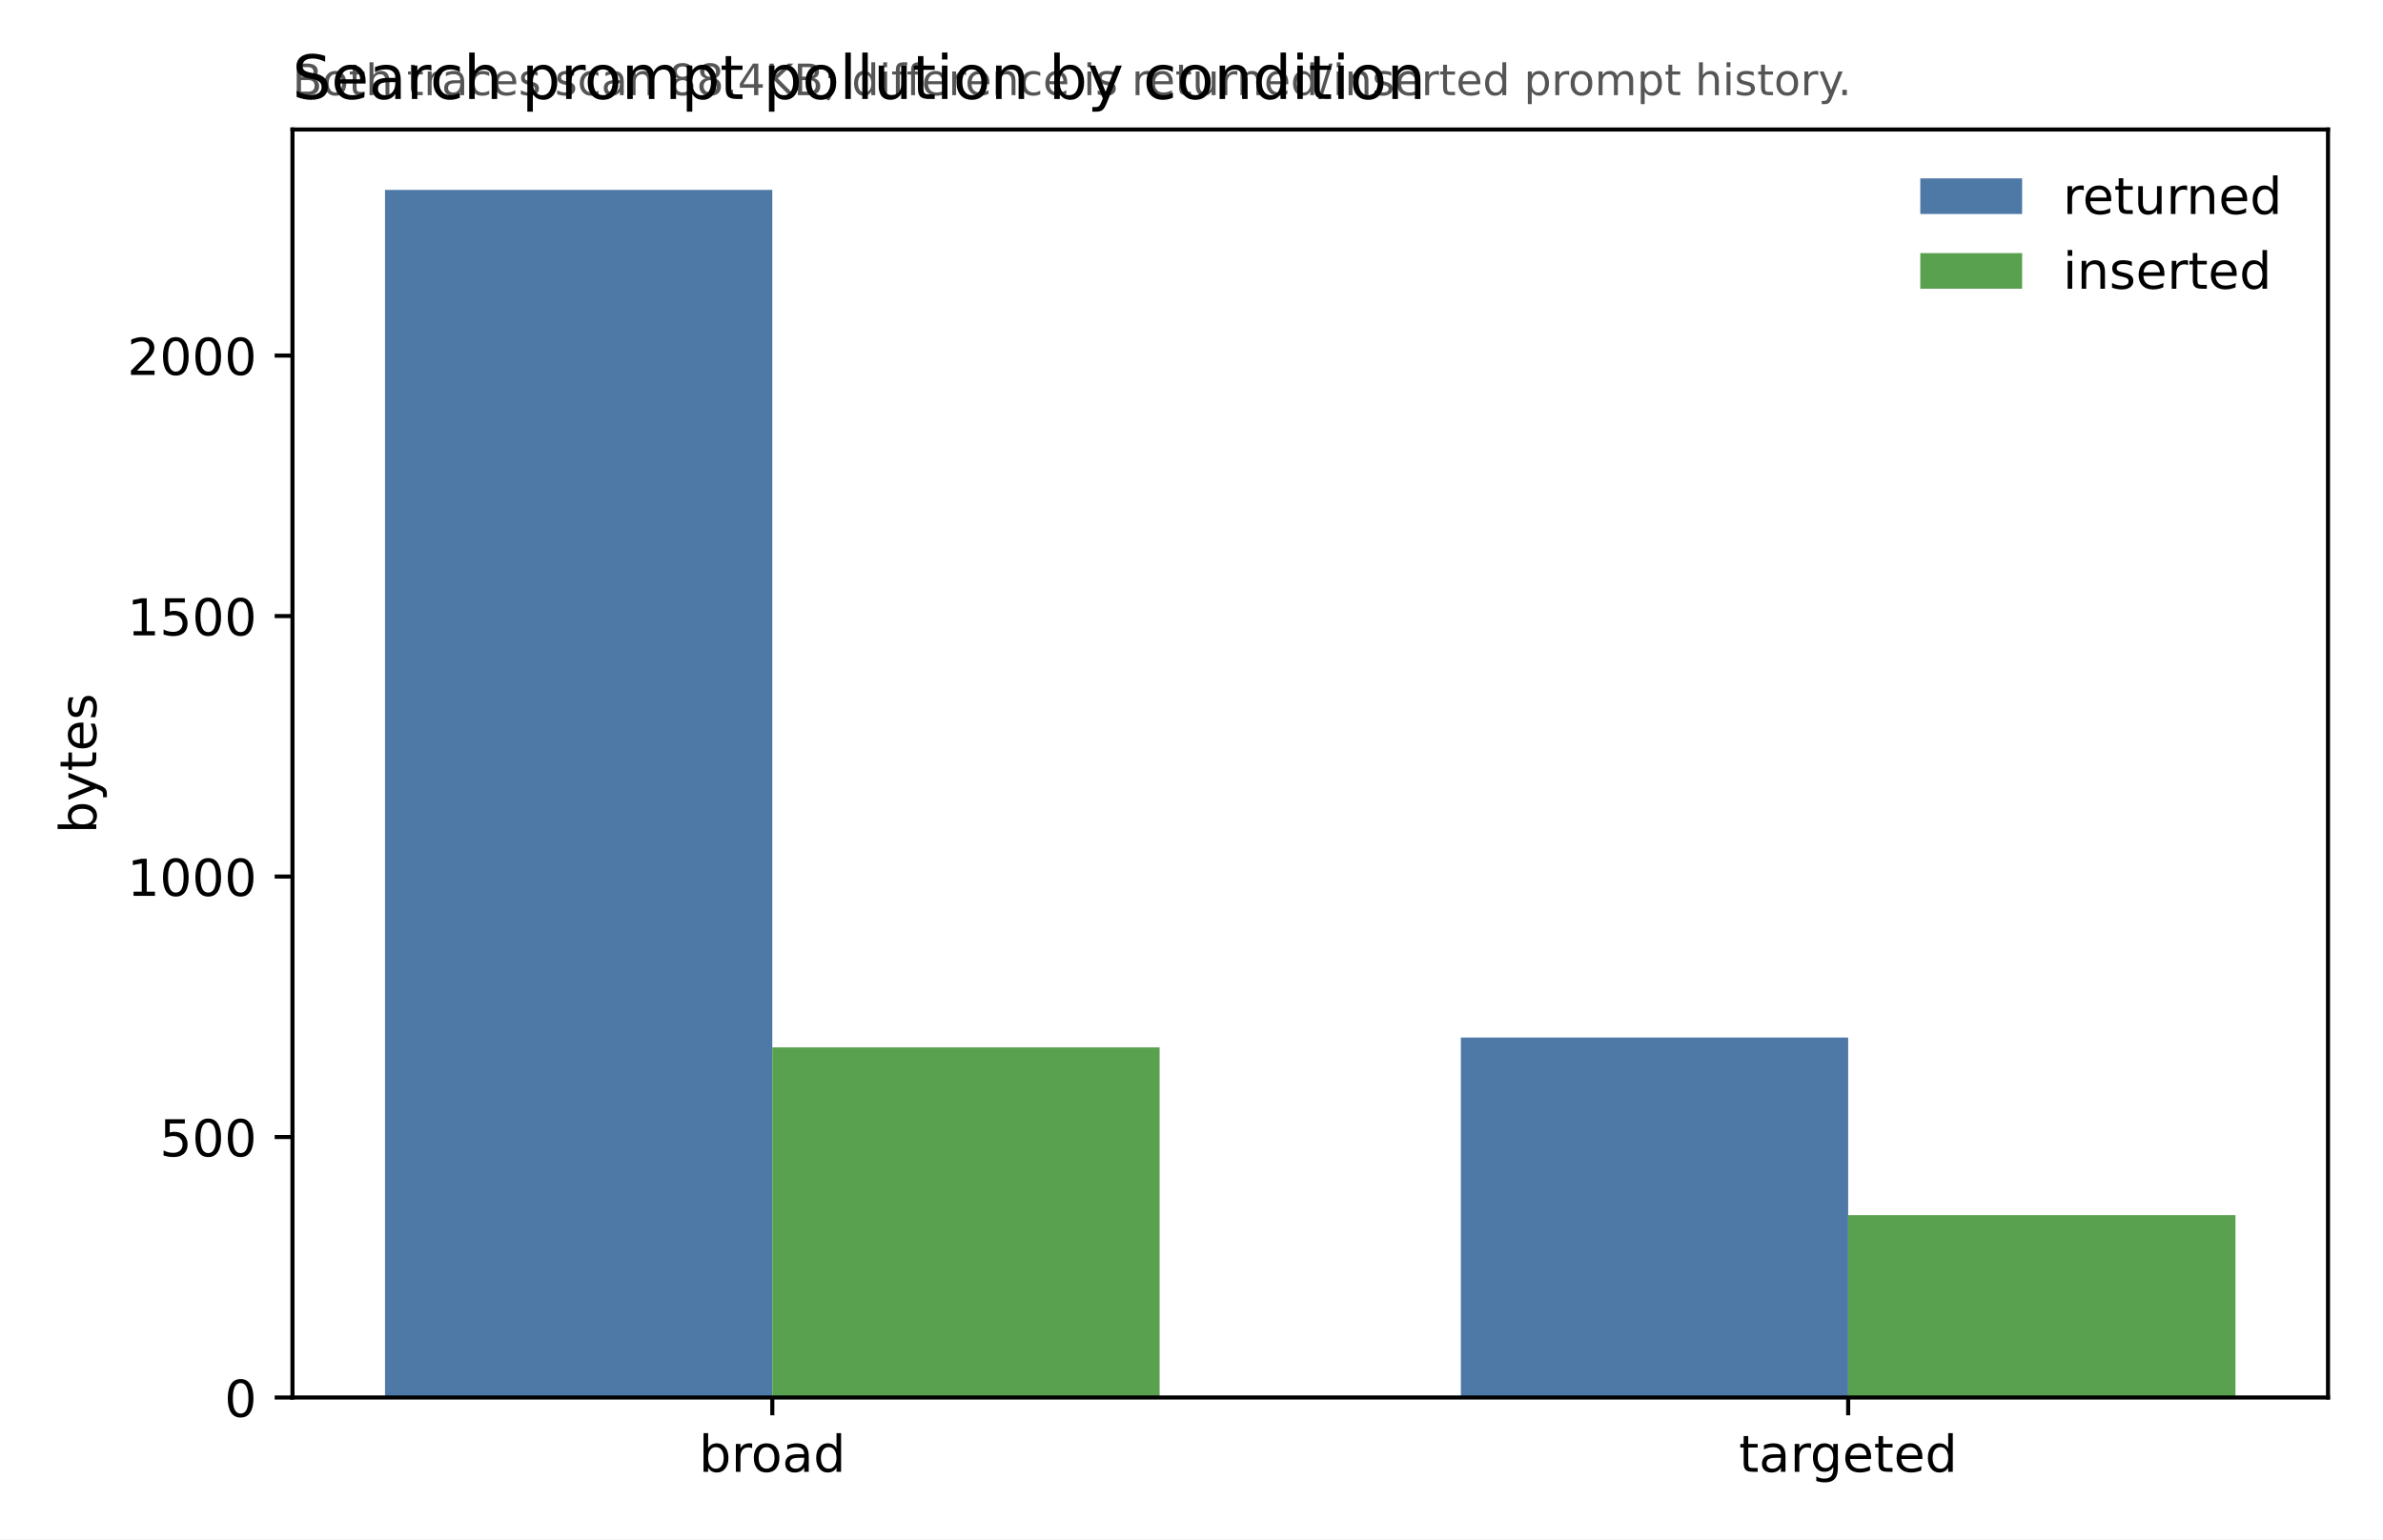
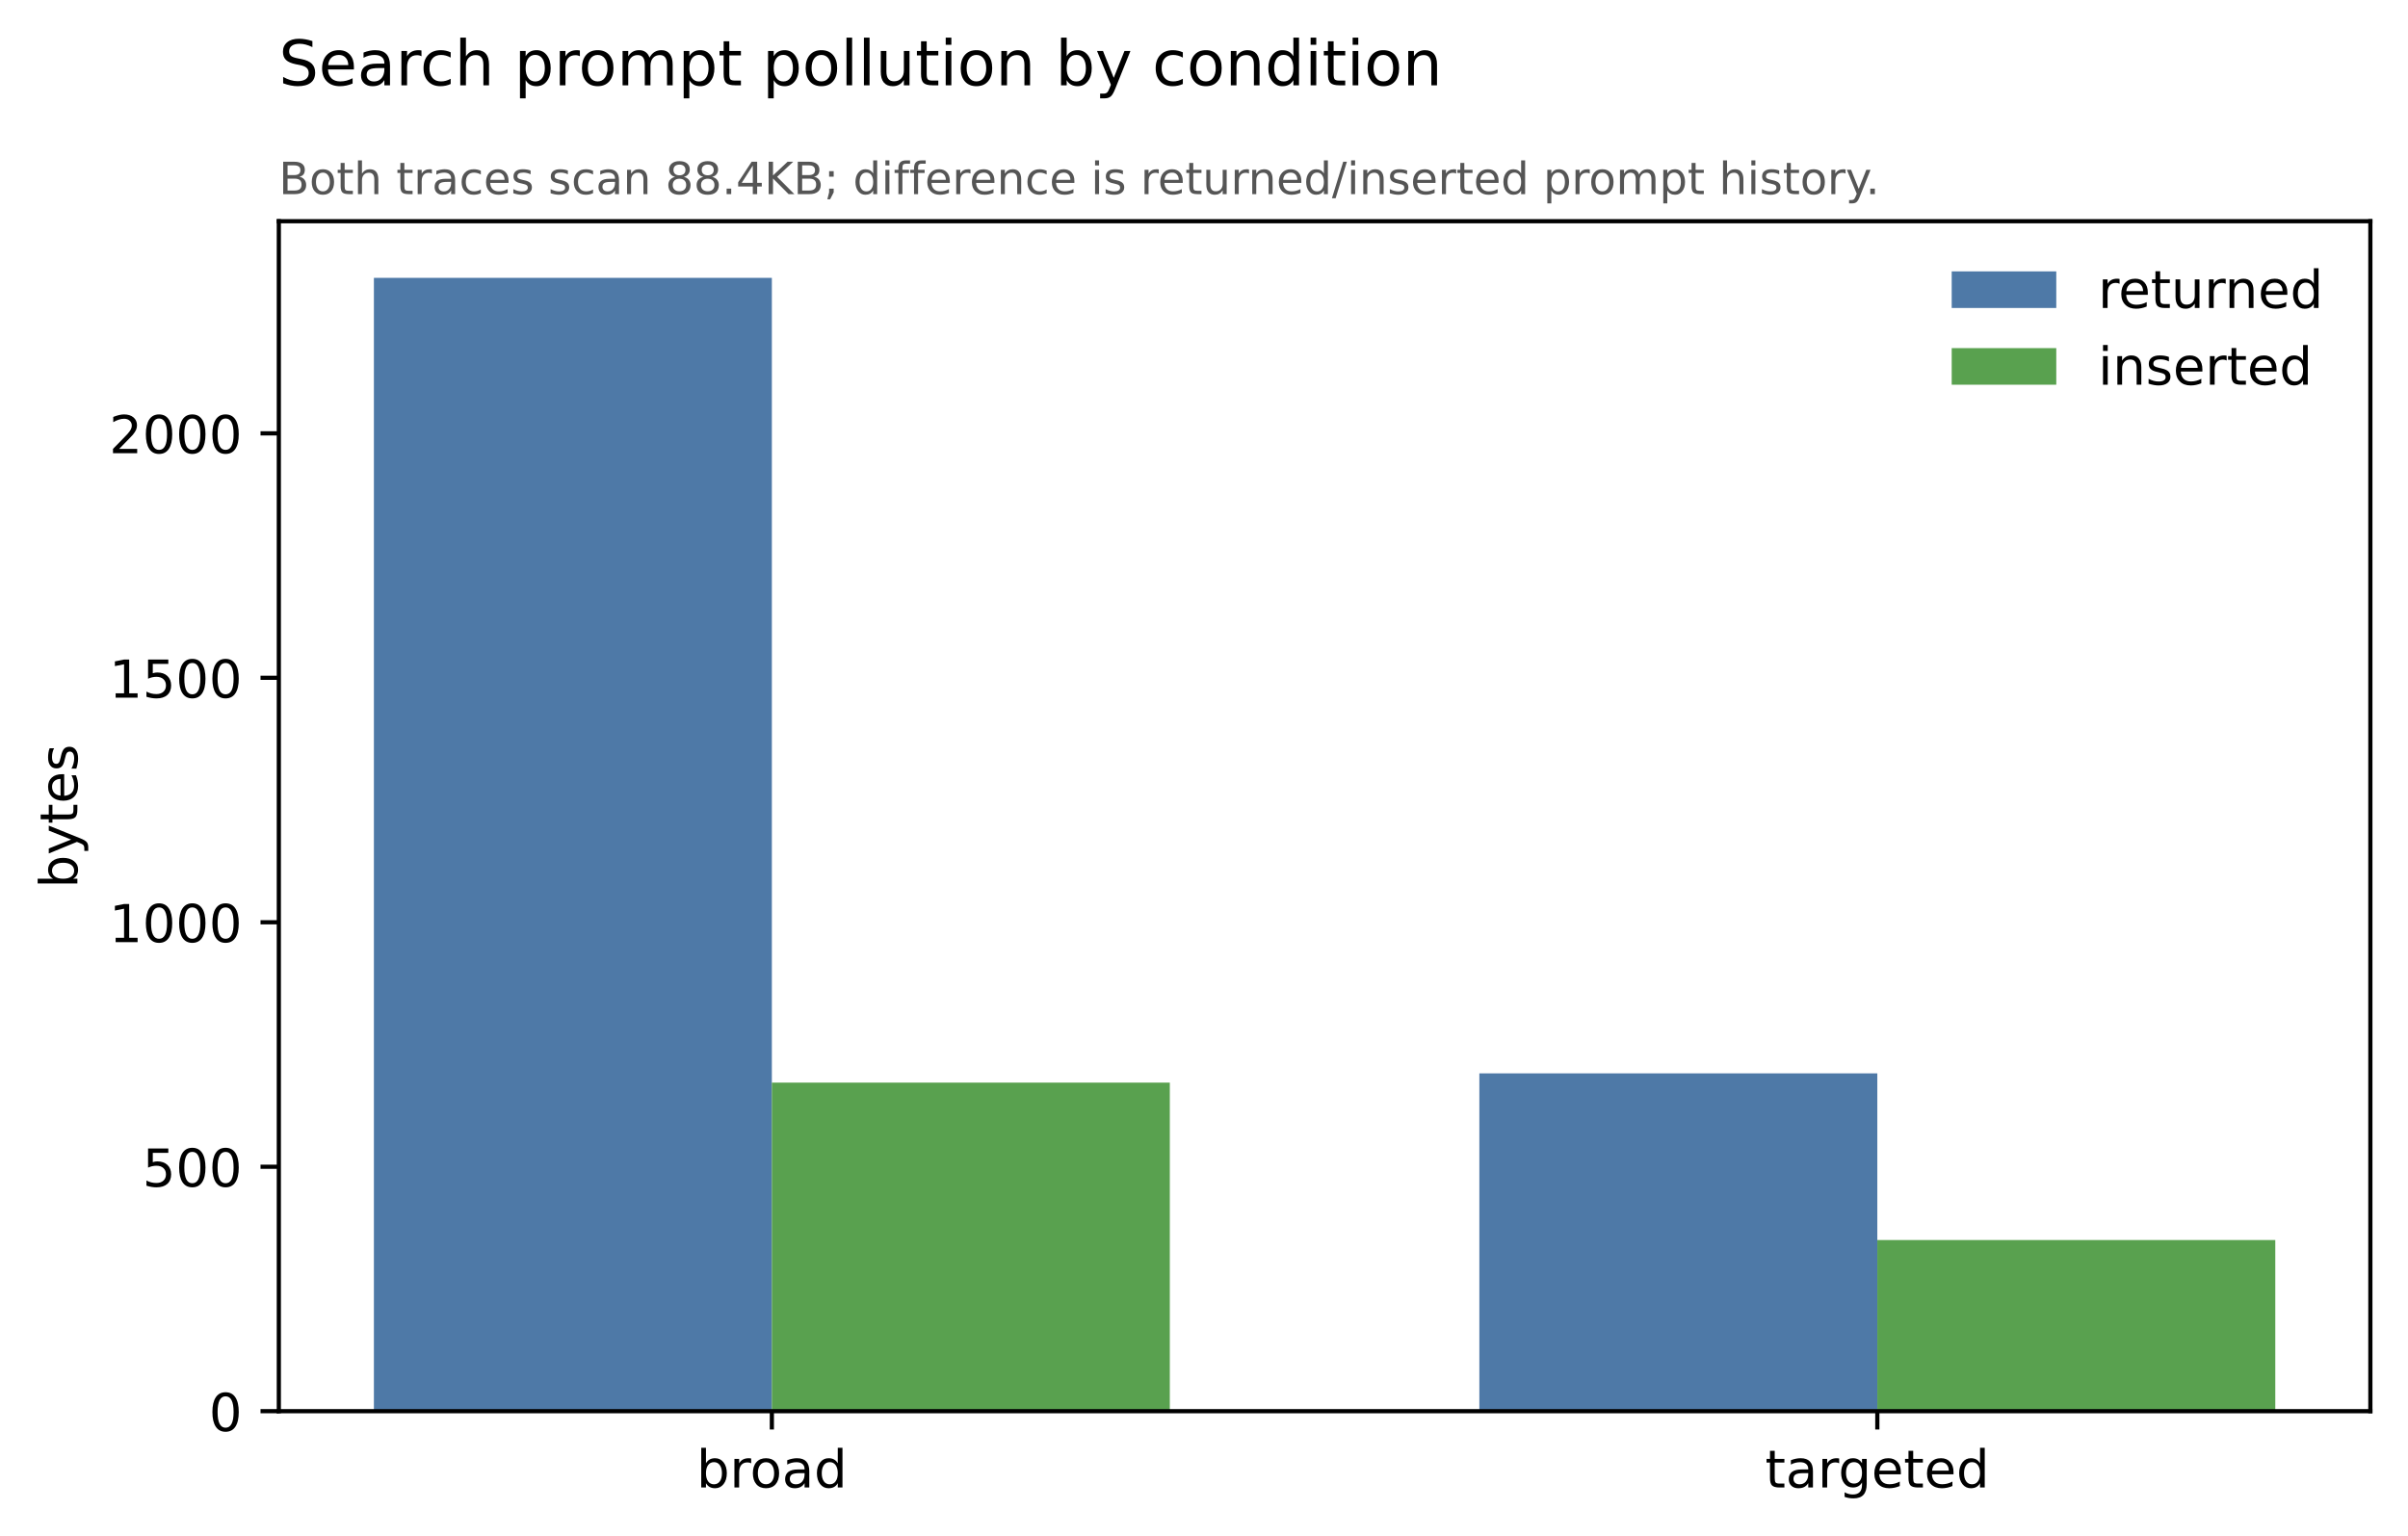
- <svg xmlns="http://www.w3.org/2000/svg" xmlns:xlink="http://www.w3.org/1999/xlink" width="468pt" height="302.4pt" viewBox="0 0 468 302.4" version="1.1">
+ <svg xmlns="http://www.w3.org/2000/svg" xmlns:xlink="http://www.w3.org/1999/xlink" width="460.558pt" height="293.836pt" viewBox="0 0 460.558 293.836" version="1.1">
  <defs>
    <style type="text/css">*{stroke-linejoin: round; stroke-linecap: butt}</style>
  </defs>
  <g id="figure_1">
    <g id="patch_1">
-       <path d="M 0 302.4  L 468 302.4  L 468 0  L 0 0  z " style="fill: #ffffff" />
+       <path d="M 0 293.836  L 460.558 293.836  L 460.558 0  L 0 0  z " style="fill: #ffffff" />
    </g>
    <g id="axes_1">
      <g id="patch_2">
-         <path d="M 57.44 274.52  L 457.2 274.52  L 457.2 25.44  L 57.44 25.44  z " style="fill: #ffffff" />
+         <path d="M 53.328 269.958  L 453.358 269.958  L 453.358 42.318  L 53.328 42.318  z " style="fill: #ffffff" />
      </g>
      <g id="patch_3">
-         <path d="M 75.611 274.52  L 151.675 274.52  L 151.675 37.301  L 75.611 37.301  z " clip-path="url(#p8800491fec)" style="fill: #4e79a7" />
+         <path d="M 71.511 269.958  L 147.627 269.958  L 147.627 53.158  L 71.511 53.158  z " clip-path="url(#p0333b2469b)" style="fill: #4e79a7" />
      </g>
      <g id="patch_4">
-         <path d="M 286.901 274.52  L 362.965 274.52  L 362.965 203.805  L 286.901 203.805  z " clip-path="url(#p8800491fec)" style="fill: #4e79a7" />
+         <path d="M 282.944 269.958  L 359.059 269.958  L 359.059 205.33  L 282.944 205.33  z " clip-path="url(#p0333b2469b)" style="fill: #4e79a7" />
      </g>
      <g id="patch_5">
-         <path d="M 151.675 274.52  L 227.739 274.52  L 227.739 205.749  L 151.675 205.749  z " clip-path="url(#p8800491fec)" style="fill: #59a14f" />
+         <path d="M 147.627 269.958  L 223.743 269.958  L 223.743 207.107  L 147.627 207.107  z " clip-path="url(#p0333b2469b)" style="fill: #59a14f" />
      </g>
      <g id="patch_6">
-         <path d="M 362.965 274.52  L 439.029 274.52  L 439.029 238.702  L 362.965 238.702  z " clip-path="url(#p8800491fec)" style="fill: #59a14f" />
+         <path d="M 359.059 269.958  L 435.175 269.958  L 435.175 237.223  L 359.059 237.223  z " clip-path="url(#p0333b2469b)" style="fill: #59a14f" />
      </g>
      <g id="matplotlib.axis_1">
        <g id="xtick_1">
          <g id="line2d_1">
            <defs>
-               <path id="m6c2db3cf33" d="M 0 0  L 0 3.5  " style="stroke: #000000; stroke-width: 0.8" />
+               <path id="me4a559698a" d="M 0 0  L 0 3.5  " style="stroke: #000000; stroke-width: 0.8" />
            </defs>
            <g>
-               <use xlink:href="#m6c2db3cf33" x="151.675" y="274.52" style="stroke: #000000; stroke-width: 0.8" />
+               <use xlink:href="#me4a559698a" x="147.627" y="269.958" style="stroke: #000000; stroke-width: 0.8" />
            </g>
          </g>
          <g id="text_1">
-             <g transform="translate(137.2603 289.1184) scale(0.1 -0.1)">
+             <g transform="translate(133.2121 284.5566) scale(0.1 -0.1)">
              <defs>
                <path id="DejaVuSans-62" d="M 3116 1747  Q 3116 2381 2855 2742  Q 2594 3103 2138 3103  Q 1681 3103 1420 2742  Q 1159 2381 1159 1747  Q 1159 1113 1420 752  Q 1681 391 2138 391  Q 2594 391 2855 752  Q 3116 1113 3116 1747  z M 1159 2969  Q 1341 3281 1617 3432  Q 1894 3584 2278 3584  Q 2916 3584 3314 3078  Q 3713 2572 3713 1747  Q 3713 922 3314 415  Q 2916 -91 2278 -91  Q 1894 -91 1617 61  Q 1341 213 1159 525  L 1159 0  L 581 0  L 581 4863  L 1159 4863  L 1159 2969  z " transform="scale(0.015625)" />
                <path id="DejaVuSans-72" d="M 2631 2963  Q 2534 3019 2420 3045  Q 2306 3072 2169 3072  Q 1681 3072 1420 2755  Q 1159 2438 1159 1844  L 1159 0  L 581 0  L 581 3500  L 1159 3500  L 1159 2956  Q 1341 3275 1631 3429  Q 1922 3584 2338 3584  Q 2397 3584 2469 3576  Q 2541 3569 2628 3553  L 2631 2963  z " transform="scale(0.015625)" />
                <path id="DejaVuSans-6f" d="M 1959 3097  Q 1497 3097 1228 2736  Q 959 2375 959 1747  Q 959 1119 1226 758  Q 1494 397 1959 397  Q 2419 397 2687 759  Q 2956 1122 2956 1747  Q 2956 2369 2687 2733  Q 2419 3097 1959 3097  z M 1959 3584  Q 2709 3584 3137 3096  Q 3566 2609 3566 1747  Q 3566 888 3137 398  Q 2709 -91 1959 -91  Q 1206 -91 779 398  Q 353 888 353 1747  Q 353 2609 779 3096  Q 1206 3584 1959 3584  z " transform="scale(0.015625)" />
                <path id="DejaVuSans-61" d="M 2194 1759  Q 1497 1759 1228 1600  Q 959 1441 959 1056  Q 959 750 1161 570  Q 1363 391 1709 391  Q 2188 391 2477 730  Q 2766 1069 2766 1631  L 2766 1759  L 2194 1759  z M 3341 1997  L 3341 0  L 2766 0  L 2766 531  Q 2569 213 2275 61  Q 1981 -91 1556 -91  Q 1019 -91 701 211  Q 384 513 384 1019  Q 384 1609 779 1909  Q 1175 2209 1959 2209  L 2766 2209  L 2766 2266  Q 2766 2663 2505 2880  Q 2244 3097 1772 3097  Q 1472 3097 1187 3025  Q 903 2953 641 2809  L 641 3341  Q 956 3463 1253 3523  Q 1550 3584 1831 3584  Q 2591 3584 2966 3190  Q 3341 2797 3341 1997  z " transform="scale(0.015625)" />
                <path id="DejaVuSans-64" d="M 2906 2969  L 2906 4863  L 3481 4863  L 3481 0  L 2906 0  L 2906 525  Q 2725 213 2448 61  Q 2172 -91 1784 -91  Q 1150 -91 751 415  Q 353 922 353 1747  Q 353 2572 751 3078  Q 1150 3584 1784 3584  Q 2172 3584 2448 3432  Q 2725 3281 2906 2969  z M 947 1747  Q 947 1113 1208 752  Q 1469 391 1925 391  Q 2381 391 2643 752  Q 2906 1113 2906 1747  Q 2906 2381 2643 2742  Q 2381 3103 1925 3103  Q 1469 3103 1208 2742  Q 947 2381 947 1747  z " transform="scale(0.015625)" />
              </defs>
              <use xlink:href="#DejaVuSans-62" />
-               <use xlink:href="#DejaVuSans-72" transform="translate(63.47656 0)" />
-               <use xlink:href="#DejaVuSans-6f" transform="translate(102.3398 0)" />
-               <use xlink:href="#DejaVuSans-61" transform="translate(163.5215 0)" />
-               <use xlink:href="#DejaVuSans-64" transform="translate(224.8008 0)" />
+               <use xlink:href="#DejaVuSans-72" x="63.477" />
+               <use xlink:href="#DejaVuSans-6f" x="102.34" />
+               <use xlink:href="#DejaVuSans-61" x="163.521" />
+               <use xlink:href="#DejaVuSans-64" x="224.801" />
            </g>
          </g>
        </g>
        <g id="xtick_2">
          <g id="line2d_2">
            <g>
-               <use xlink:href="#m6c2db3cf33" x="362.965" y="274.52" style="stroke: #000000; stroke-width: 0.8" />
+               <use xlink:href="#me4a559698a" x="359.059" y="269.958" style="stroke: #000000; stroke-width: 0.8" />
            </g>
          </g>
          <g id="text_2">
-             <g transform="translate(341.5109 289.1184) scale(0.1 -0.1)">
+             <g transform="translate(337.6054 284.5566) scale(0.1 -0.1)">
              <defs>
                <path id="DejaVuSans-74" d="M 1172 4494  L 1172 3500  L 2356 3500  L 2356 3053  L 1172 3053  L 1172 1153  Q 1172 725 1289 603  Q 1406 481 1766 481  L 2356 481  L 2356 0  L 1766 0  Q 1100 0 847 248  Q 594 497 594 1153  L 594 3053  L 172 3053  L 172 3500  L 594 3500  L 594 4494  L 1172 4494  z " transform="scale(0.015625)" />
                <path id="DejaVuSans-67" d="M 2906 1791  Q 2906 2416 2648 2759  Q 2391 3103 1925 3103  Q 1463 3103 1205 2759  Q 947 2416 947 1791  Q 947 1169 1205 825  Q 1463 481 1925 481  Q 2391 481 2648 825  Q 2906 1169 2906 1791  z M 3481 434  Q 3481 -459 3084 -895  Q 2688 -1331 1869 -1331  Q 1566 -1331 1297 -1286  Q 1028 -1241 775 -1147  L 775 -588  Q 1028 -725 1275 -790  Q 1522 -856 1778 -856  Q 2344 -856 2625 -561  Q 2906 -266 2906 331  L 2906 616  Q 2728 306 2450 153  Q 2172 0 1784 0  Q 1141 0 747 490  Q 353 981 353 1791  Q 353 2603 747 3093  Q 1141 3584 1784 3584  Q 2172 3584 2450 3431  Q 2728 3278 2906 2969  L 2906 3500  L 3481 3500  L 3481 434  z " transform="scale(0.015625)" />
                <path id="DejaVuSans-65" d="M 3597 1894  L 3597 1613  L 953 1613  Q 991 1019 1311 708  Q 1631 397 2203 397  Q 2534 397 2845 478  Q 3156 559 3463 722  L 3463 178  Q 3153 47 2828 -22  Q 2503 -91 2169 -91  Q 1331 -91 842 396  Q 353 884 353 1716  Q 353 2575 817 3079  Q 1281 3584 2069 3584  Q 2775 3584 3186 3129  Q 3597 2675 3597 1894  z M 3022 2063  Q 3016 2534 2758 2815  Q 2500 3097 2075 3097  Q 1594 3097 1305 2825  Q 1016 2553 972 2059  L 3022 2063  z " transform="scale(0.015625)" />
              </defs>
              <use xlink:href="#DejaVuSans-74" />
-               <use xlink:href="#DejaVuSans-61" transform="translate(39.20898 0)" />
-               <use xlink:href="#DejaVuSans-72" transform="translate(100.4883 0)" />
-               <use xlink:href="#DejaVuSans-67" transform="translate(139.8516 0)" />
-               <use xlink:href="#DejaVuSans-65" transform="translate(203.3281 0)" />
-               <use xlink:href="#DejaVuSans-74" transform="translate(264.8516 0)" />
-               <use xlink:href="#DejaVuSans-65" transform="translate(304.0605 0)" />
-               <use xlink:href="#DejaVuSans-64" transform="translate(365.584 0)" />
+               <use xlink:href="#DejaVuSans-61" x="39.209" />
+               <use xlink:href="#DejaVuSans-72" x="100.488" />
+               <use xlink:href="#DejaVuSans-67" x="139.852" />
+               <use xlink:href="#DejaVuSans-65" x="203.328" />
+               <use xlink:href="#DejaVuSans-74" x="264.852" />
+               <use xlink:href="#DejaVuSans-65" x="304.061" />
+               <use xlink:href="#DejaVuSans-64" x="365.584" />
            </g>
          </g>
        </g>
      </g>
      <g id="matplotlib.axis_2">
        <g id="ytick_1">
          <g id="line2d_3">
            <defs>
-               <path id="m2e00ee3b1a" d="M 0 0  L -3.5 0  " style="stroke: #000000; stroke-width: 0.8" />
+               <path id="m55445308a5" d="M 0 0  L -3.5 0  " style="stroke: #000000; stroke-width: 0.8" />
            </defs>
            <g>
-               <use xlink:href="#m2e00ee3b1a" x="57.44" y="274.52" style="stroke: #000000; stroke-width: 0.8" />
+               <use xlink:href="#m55445308a5" x="53.328" y="269.958" style="stroke: #000000; stroke-width: 0.8" />
            </g>
          </g>
          <g id="text_3">
-             <g transform="translate(44.0775 278.3192) scale(0.1 -0.1)">
+             <g transform="translate(39.96563 273.7573) scale(0.1 -0.1)">
              <defs>
                <path id="DejaVuSans-30" d="M 2034 4250  Q 1547 4250 1301 3770  Q 1056 3291 1056 2328  Q 1056 1369 1301 889  Q 1547 409 2034 409  Q 2525 409 2770 889  Q 3016 1369 3016 2328  Q 3016 3291 2770 3770  Q 2525 4250 2034 4250  z M 2034 4750  Q 2819 4750 3233 4129  Q 3647 3509 3647 2328  Q 3647 1150 3233 529  Q 2819 -91 2034 -91  Q 1250 -91 836 529  Q 422 1150 422 2328  Q 422 3509 836 4129  Q 1250 4750 2034 4750  z " transform="scale(0.015625)" />
              </defs>
              <use xlink:href="#DejaVuSans-30" />
            </g>
          </g>
        </g>
        <g id="ytick_2">
          <g id="line2d_4">
            <g>
-               <use xlink:href="#m2e00ee3b1a" x="57.44" y="223.351" style="stroke: #000000; stroke-width: 0.8" />
+               <use xlink:href="#m55445308a5" x="53.328" y="223.194" style="stroke: #000000; stroke-width: 0.8" />
            </g>
          </g>
          <g id="text_4">
-             <g transform="translate(31.3525 227.1503) scale(0.1 -0.1)">
+             <g transform="translate(27.24063 226.9929) scale(0.1 -0.1)">
              <defs>
                <path id="DejaVuSans-35" d="M 691 4666  L 3169 4666  L 3169 4134  L 1269 4134  L 1269 2991  Q 1406 3038 1543 3061  Q 1681 3084 1819 3084  Q 2600 3084 3056 2656  Q 3513 2228 3513 1497  Q 3513 744 3044 326  Q 2575 -91 1722 -91  Q 1428 -91 1123 -41  Q 819 9 494 109  L 494 744  Q 775 591 1075 516  Q 1375 441 1709 441  Q 2250 441 2565 725  Q 2881 1009 2881 1497  Q 2881 1984 2565 2268  Q 2250 2553 1709 2553  Q 1456 2553 1204 2497  Q 953 2441 691 2322  L 691 4666  z " transform="scale(0.015625)" />
              </defs>
              <use xlink:href="#DejaVuSans-35" />
-               <use xlink:href="#DejaVuSans-30" transform="translate(63.62305 0)" />
-               <use xlink:href="#DejaVuSans-30" transform="translate(127.2461 0)" />
+               <use xlink:href="#DejaVuSans-30" x="63.623" />
+               <use xlink:href="#DejaVuSans-30" x="127.246" />
            </g>
          </g>
        </g>
        <g id="ytick_3">
          <g id="line2d_5">
            <g>
-               <use xlink:href="#m2e00ee3b1a" x="57.44" y="172.182" style="stroke: #000000; stroke-width: 0.8" />
+               <use xlink:href="#m55445308a5" x="53.328" y="176.429" style="stroke: #000000; stroke-width: 0.8" />
            </g>
          </g>
          <g id="text_5">
-             <g transform="translate(24.99 175.9814) scale(0.1 -0.1)">
+             <g transform="translate(20.87813 180.2284) scale(0.1 -0.1)">
              <defs>
                <path id="DejaVuSans-31" d="M 794 531  L 1825 531  L 1825 4091  L 703 3866  L 703 4441  L 1819 4666  L 2450 4666  L 2450 531  L 3481 531  L 3481 0  L 794 0  L 794 531  z " transform="scale(0.015625)" />
              </defs>
              <use xlink:href="#DejaVuSans-31" />
-               <use xlink:href="#DejaVuSans-30" transform="translate(63.62305 0)" />
-               <use xlink:href="#DejaVuSans-30" transform="translate(127.2461 0)" />
-               <use xlink:href="#DejaVuSans-30" transform="translate(190.8691 0)" />
+               <use xlink:href="#DejaVuSans-30" x="63.623" />
+               <use xlink:href="#DejaVuSans-30" x="127.246" />
+               <use xlink:href="#DejaVuSans-30" x="190.869" />
            </g>
          </g>
        </g>
        <g id="ytick_4">
          <g id="line2d_6">
            <g>
-               <use xlink:href="#m2e00ee3b1a" x="57.44" y="121.013" style="stroke: #000000; stroke-width: 0.8" />
+               <use xlink:href="#m55445308a5" x="53.328" y="129.665" style="stroke: #000000; stroke-width: 0.8" />
            </g>
          </g>
          <g id="text_6">
-             <g transform="translate(24.99 124.8125) scale(0.1 -0.1)">
+             <g transform="translate(20.87813 133.464) scale(0.1 -0.1)">
              <use xlink:href="#DejaVuSans-31" />
-               <use xlink:href="#DejaVuSans-35" transform="translate(63.62305 0)" />
-               <use xlink:href="#DejaVuSans-30" transform="translate(127.2461 0)" />
-               <use xlink:href="#DejaVuSans-30" transform="translate(190.8691 0)" />
+               <use xlink:href="#DejaVuSans-35" x="63.623" />
+               <use xlink:href="#DejaVuSans-30" x="127.246" />
+               <use xlink:href="#DejaVuSans-30" x="190.869" />
            </g>
          </g>
        </g>
        <g id="ytick_5">
          <g id="line2d_7">
            <g>
-               <use xlink:href="#m2e00ee3b1a" x="57.44" y="69.844" style="stroke: #000000; stroke-width: 0.8" />
+               <use xlink:href="#m55445308a5" x="53.328" y="82.9" style="stroke: #000000; stroke-width: 0.8" />
            </g>
          </g>
          <g id="text_7">
-             <g transform="translate(24.99 73.6436) scale(0.1 -0.1)">
+             <g transform="translate(20.87813 86.69953) scale(0.1 -0.1)">
              <defs>
                <path id="DejaVuSans-32" d="M 1228 531  L 3431 531  L 3431 0  L 469 0  L 469 531  Q 828 903 1448 1529  Q 2069 2156 2228 2338  Q 2531 2678 2651 2914  Q 2772 3150 2772 3378  Q 2772 3750 2511 3984  Q 2250 4219 1831 4219  Q 1534 4219 1204 4116  Q 875 4013 500 3803  L 500 4441  Q 881 4594 1212 4672  Q 1544 4750 1819 4750  Q 2544 4750 2975 4387  Q 3406 4025 3406 3419  Q 3406 3131 3298 2873  Q 3191 2616 2906 2266  Q 2828 2175 2409 1742  Q 1991 1309 1228 531  z " transform="scale(0.015625)" />
              </defs>
              <use xlink:href="#DejaVuSans-32" />
-               <use xlink:href="#DejaVuSans-30" transform="translate(63.62305 0)" />
-               <use xlink:href="#DejaVuSans-30" transform="translate(127.2461 0)" />
-               <use xlink:href="#DejaVuSans-30" transform="translate(190.8691 0)" />
+               <use xlink:href="#DejaVuSans-30" x="63.623" />
+               <use xlink:href="#DejaVuSans-30" x="127.246" />
+               <use xlink:href="#DejaVuSans-30" x="190.869" />
            </g>
          </g>
        </g>
        <g id="text_8">
-           <g transform="translate(18.91031 163.755) rotate(-90) scale(0.1 -0.1)">
+           <g transform="translate(14.79844 169.9131) rotate(-90) scale(0.1 -0.1)">
            <defs>
              <path id="DejaVuSans-79" d="M 2059 -325  Q 1816 -950 1584 -1140  Q 1353 -1331 966 -1331  L 506 -1331  L 506 -850  L 844 -850  Q 1081 -850 1212 -737  Q 1344 -625 1503 -206  L 1606 56  L 191 3500  L 800 3500  L 1894 763  L 2988 3500  L 3597 3500  L 2059 -325  z " transform="scale(0.015625)" />
              <path id="DejaVuSans-73" d="M 2834 3397  L 2834 2853  Q 2591 2978 2328 3040  Q 2066 3103 1784 3103  Q 1356 3103 1142 2972  Q 928 2841 928 2578  Q 928 2378 1081 2264  Q 1234 2150 1697 2047  L 1894 2003  Q 2506 1872 2764 1633  Q 3022 1394 3022 966  Q 3022 478 2636 193  Q 2250 -91 1575 -91  Q 1294 -91 989 -36  Q 684 19 347 128  L 347 722  Q 666 556 975 473  Q 1284 391 1588 391  Q 1994 391 2212 530  Q 2431 669 2431 922  Q 2431 1156 2273 1281  Q 2116 1406 1581 1522  L 1381 1569  Q 847 1681 609 1914  Q 372 2147 372 2553  Q 372 3047 722 3315  Q 1072 3584 1716 3584  Q 2034 3584 2315 3537  Q 2597 3491 2834 3397  z " transform="scale(0.015625)" />
            </defs>
            <use xlink:href="#DejaVuSans-62" />
-             <use xlink:href="#DejaVuSans-79" transform="translate(63.47656 0)" />
-             <use xlink:href="#DejaVuSans-74" transform="translate(122.6562 0)" />
-             <use xlink:href="#DejaVuSans-65" transform="translate(161.8652 0)" />
-             <use xlink:href="#DejaVuSans-73" transform="translate(223.3887 0)" />
+             <use xlink:href="#DejaVuSans-79" x="63.477" />
+             <use xlink:href="#DejaVuSans-74" x="122.656" />
+             <use xlink:href="#DejaVuSans-65" x="161.865" />
+             <use xlink:href="#DejaVuSans-73" x="223.389" />
          </g>
        </g>
      </g>
      <g id="patch_7">
-         <path d="M 57.44 274.52  L 57.44 25.44  " style="fill: none; stroke: #000000; stroke-width: 0.8; stroke-linejoin: miter; stroke-linecap: square" />
+         <path d="M 53.328 269.958  L 53.328 42.318  " style="fill: none; stroke: #000000; stroke-width: 0.8; stroke-linejoin: miter; stroke-linecap: square" />
      </g>
      <g id="patch_8">
-         <path d="M 457.2 274.52  L 457.2 25.44  " style="fill: none; stroke: #000000; stroke-width: 0.8; stroke-linejoin: miter; stroke-linecap: square" />
+         <path d="M 453.358 269.958  L 453.358 42.318  " style="fill: none; stroke: #000000; stroke-width: 0.8; stroke-linejoin: miter; stroke-linecap: square" />
      </g>
      <g id="patch_9">
-         <path d="M 57.44 274.52  L 457.2 274.52  " style="fill: none; stroke: #000000; stroke-width: 0.8; stroke-linejoin: miter; stroke-linecap: square" />
+         <path d="M 53.328 269.958  L 453.358 269.958  " style="fill: none; stroke: #000000; stroke-width: 0.8; stroke-linejoin: miter; stroke-linecap: square" />
      </g>
      <g id="patch_10">
-         <path d="M 57.44 25.44  L 457.2 25.44  " style="fill: none; stroke: #000000; stroke-width: 0.8; stroke-linejoin: miter; stroke-linecap: square" />
+         <path d="M 53.328 42.318  L 453.358 42.318  " style="fill: none; stroke: #000000; stroke-width: 0.8; stroke-linejoin: miter; stroke-linecap: square" />
      </g>
      <g id="text_9">
-         <g style="fill: #555555" transform="translate(57.44 18.69067) scale(0.085 -0.085)">
+         <g style="fill: #555555" transform="translate(53.32812 37.13579) scale(0.085 -0.085)">
          <defs>
            <path id="DejaVuSans-42" d="M 1259 2228  L 1259 519  L 2272 519  Q 2781 519 3026 730  Q 3272 941 3272 1375  Q 3272 1813 3026 2020  Q 2781 2228 2272 2228  L 1259 2228  z M 1259 4147  L 1259 2741  L 2194 2741  Q 2656 2741 2882 2914  Q 3109 3088 3109 3444  Q 3109 3797 2882 3972  Q 2656 4147 2194 4147  L 1259 4147  z M 628 4666  L 2241 4666  Q 2963 4666 3353 4366  Q 3744 4066 3744 3513  Q 3744 3084 3544 2831  Q 3344 2578 2956 2516  Q 3422 2416 3680 2098  Q 3938 1781 3938 1306  Q 3938 681 3513 340  Q 3088 0 2303 0  L 628 0  L 628 4666  z " transform="scale(0.015625)" />
            <path id="DejaVuSans-68" d="M 3513 2113  L 3513 0  L 2938 0  L 2938 2094  Q 2938 2591 2744 2837  Q 2550 3084 2163 3084  Q 1697 3084 1428 2787  Q 1159 2491 1159 1978  L 1159 0  L 581 0  L 581 4863  L 1159 4863  L 1159 2956  Q 1366 3272 1645 3428  Q 1925 3584 2291 3584  Q 2894 3584 3203 3211  Q 3513 2838 3513 2113  z " transform="scale(0.015625)" />
            <path id="DejaVuSans-20" transform="scale(0.015625)" />
            <path id="DejaVuSans-63" d="M 3122 3366  L 3122 2828  Q 2878 2963 2633 3030  Q 2388 3097 2138 3097  Q 1578 3097 1268 2742  Q 959 2388 959 1747  Q 959 1106 1268 751  Q 1578 397 2138 397  Q 2388 397 2633 464  Q 2878 531 3122 666  L 3122 134  Q 2881 22 2623 -34  Q 2366 -91 2075 -91  Q 1284 -91 818 406  Q 353 903 353 1747  Q 353 2603 823 3093  Q 1294 3584 2113 3584  Q 2378 3584 2631 3529  Q 2884 3475 3122 3366  z " transform="scale(0.015625)" />
            <path id="DejaVuSans-6e" d="M 3513 2113  L 3513 0  L 2938 0  L 2938 2094  Q 2938 2591 2744 2837  Q 2550 3084 2163 3084  Q 1697 3084 1428 2787  Q 1159 2491 1159 1978  L 1159 0  L 581 0  L 581 3500  L 1159 3500  L 1159 2956  Q 1366 3272 1645 3428  Q 1925 3584 2291 3584  Q 2894 3584 3203 3211  Q 3513 2838 3513 2113  z " transform="scale(0.015625)" />
            <path id="DejaVuSans-38" d="M 2034 2216  Q 1584 2216 1326 1975  Q 1069 1734 1069 1313  Q 1069 891 1326 650  Q 1584 409 2034 409  Q 2484 409 2743 651  Q 3003 894 3003 1313  Q 3003 1734 2745 1975  Q 2488 2216 2034 2216  z M 1403 2484  Q 997 2584 770 2862  Q 544 3141 544 3541  Q 544 4100 942 4425  Q 1341 4750 2034 4750  Q 2731 4750 3128 4425  Q 3525 4100 3525 3541  Q 3525 3141 3298 2862  Q 3072 2584 2669 2484  Q 3125 2378 3379 2068  Q 3634 1759 3634 1313  Q 3634 634 3220 271  Q 2806 -91 2034 -91  Q 1263 -91 848 271  Q 434 634 434 1313  Q 434 1759 690 2068  Q 947 2378 1403 2484  z M 1172 3481  Q 1172 3119 1398 2916  Q 1625 2713 2034 2713  Q 2441 2713 2670 2916  Q 2900 3119 2900 3481  Q 2900 3844 2670 4047  Q 2441 4250 2034 4250  Q 1625 4250 1398 4047  Q 1172 3844 1172 3481  z " transform="scale(0.015625)" />
            <path id="DejaVuSans-2e" d="M 684 794  L 1344 794  L 1344 0  L 684 0  L 684 794  z " transform="scale(0.015625)" />
            <path id="DejaVuSans-34" d="M 2419 4116  L 825 1625  L 2419 1625  L 2419 4116  z M 2253 4666  L 3047 4666  L 3047 1625  L 3713 1625  L 3713 1100  L 3047 1100  L 3047 0  L 2419 0  L 2419 1100  L 313 1100  L 313 1709  L 2253 4666  z " transform="scale(0.015625)" />
            <path id="DejaVuSans-4b" d="M 628 4666  L 1259 4666  L 1259 2694  L 3353 4666  L 4166 4666  L 1850 2491  L 4331 0  L 3500 0  L 1259 2247  L 1259 0  L 628 0  L 628 4666  z " transform="scale(0.015625)" />
            <path id="DejaVuSans-3b" d="M 750 3309  L 1409 3309  L 1409 2516  L 750 2516  L 750 3309  z M 750 794  L 1409 794  L 1409 256  L 897 -744  L 494 -744  L 750 256  L 750 794  z " transform="scale(0.015625)" />
            <path id="DejaVuSans-69" d="M 603 3500  L 1178 3500  L 1178 0  L 603 0  L 603 3500  z M 603 4863  L 1178 4863  L 1178 4134  L 603 4134  L 603 4863  z " transform="scale(0.015625)" />
            <path id="DejaVuSans-66" d="M 2375 4863  L 2375 4384  L 1825 4384  Q 1516 4384 1395 4259  Q 1275 4134 1275 3809  L 1275 3500  L 2222 3500  L 2222 3053  L 1275 3053  L 1275 0  L 697 0  L 697 3053  L 147 3053  L 147 3500  L 697 3500  L 697 3744  Q 697 4328 969 4595  Q 1241 4863 1831 4863  L 2375 4863  z " transform="scale(0.015625)" />
            <path id="DejaVuSans-75" d="M 544 1381  L 544 3500  L 1119 3500  L 1119 1403  Q 1119 906 1312 657  Q 1506 409 1894 409  Q 2359 409 2629 706  Q 2900 1003 2900 1516  L 2900 3500  L 3475 3500  L 3475 0  L 2900 0  L 2900 538  Q 2691 219 2414 64  Q 2138 -91 1772 -91  Q 1169 -91 856 284  Q 544 659 544 1381  z M 1991 3584  L 1991 3584  z " transform="scale(0.015625)" />
            <path id="DejaVuSans-2f" d="M 1625 4666  L 2156 4666  L 531 -594  L 0 -594  L 1625 4666  z " transform="scale(0.015625)" />
            <path id="DejaVuSans-70" d="M 1159 525  L 1159 -1331  L 581 -1331  L 581 3500  L 1159 3500  L 1159 2969  Q 1341 3281 1617 3432  Q 1894 3584 2278 3584  Q 2916 3584 3314 3078  Q 3713 2572 3713 1747  Q 3713 922 3314 415  Q 2916 -91 2278 -91  Q 1894 -91 1617 61  Q 1341 213 1159 525  z M 3116 1747  Q 3116 2381 2855 2742  Q 2594 3103 2138 3103  Q 1681 3103 1420 2742  Q 1159 2381 1159 1747  Q 1159 1113 1420 752  Q 1681 391 2138 391  Q 2594 391 2855 752  Q 3116 1113 3116 1747  z " transform="scale(0.015625)" />
            <path id="DejaVuSans-6d" d="M 3328 2828  Q 3544 3216 3844 3400  Q 4144 3584 4550 3584  Q 5097 3584 5394 3201  Q 5691 2819 5691 2113  L 5691 0  L 5113 0  L 5113 2094  Q 5113 2597 4934 2840  Q 4756 3084 4391 3084  Q 3944 3084 3684 2787  Q 3425 2491 3425 1978  L 3425 0  L 2847 0  L 2847 2094  Q 2847 2600 2669 2842  Q 2491 3084 2119 3084  Q 1678 3084 1418 2786  Q 1159 2488 1159 1978  L 1159 0  L 581 0  L 581 3500  L 1159 3500  L 1159 2956  Q 1356 3278 1631 3431  Q 1906 3584 2284 3584  Q 2666 3584 2933 3390  Q 3200 3197 3328 2828  z " transform="scale(0.015625)" />
          </defs>
          <use xlink:href="#DejaVuSans-42" />
-           <use xlink:href="#DejaVuSans-6f" transform="translate(68.60352 0)" />
-           <use xlink:href="#DejaVuSans-74" transform="translate(129.7852 0)" />
-           <use xlink:href="#DejaVuSans-68" transform="translate(168.9941 0)" />
-           <use xlink:href="#DejaVuSans-20" transform="translate(232.373 0)" />
-           <use xlink:href="#DejaVuSans-74" transform="translate(264.1602 0)" />
-           <use xlink:href="#DejaVuSans-72" transform="translate(303.3691 0)" />
-           <use xlink:href="#DejaVuSans-61" transform="translate(344.4824 0)" />
-           <use xlink:href="#DejaVuSans-63" transform="translate(405.7617 0)" />
-           <use xlink:href="#DejaVuSans-65" transform="translate(460.7422 0)" />
-           <use xlink:href="#DejaVuSans-73" transform="translate(522.2656 0)" />
-           <use xlink:href="#DejaVuSans-20" transform="translate(574.3652 0)" />
-           <use xlink:href="#DejaVuSans-73" transform="translate(606.1523 0)" />
-           <use xlink:href="#DejaVuSans-63" transform="translate(658.252 0)" />
-           <use xlink:href="#DejaVuSans-61" transform="translate(713.2324 0)" />
-           <use xlink:href="#DejaVuSans-6e" transform="translate(774.5117 0)" />
-           <use xlink:href="#DejaVuSans-20" transform="translate(837.8906 0)" />
-           <use xlink:href="#DejaVuSans-38" transform="translate(869.6777 0)" />
-           <use xlink:href="#DejaVuSans-38" transform="translate(933.3008 0)" />
-           <use xlink:href="#DejaVuSans-2e" transform="translate(996.9238 0)" />
-           <use xlink:href="#DejaVuSans-34" transform="translate(1028.711 0)" />
-           <use xlink:href="#DejaVuSans-4b" transform="translate(1092.334 0)" />
-           <use xlink:href="#DejaVuSans-42" transform="translate(1157.91 0)" />
-           <use xlink:href="#DejaVuSans-3b" transform="translate(1226.514 0)" />
-           <use xlink:href="#DejaVuSans-20" transform="translate(1260.205 0)" />
-           <use xlink:href="#DejaVuSans-64" transform="translate(1291.992 0)" />
-           <use xlink:href="#DejaVuSans-69" transform="translate(1355.469 0)" />
-           <use xlink:href="#DejaVuSans-66" transform="translate(1383.252 0)" />
-           <use xlink:href="#DejaVuSans-66" transform="translate(1418.457 0)" />
-           <use xlink:href="#DejaVuSans-65" transform="translate(1453.662 0)" />
-           <use xlink:href="#DejaVuSans-72" transform="translate(1515.186 0)" />
-           <use xlink:href="#DejaVuSans-65" transform="translate(1554.049 0)" />
-           <use xlink:href="#DejaVuSans-6e" transform="translate(1615.572 0)" />
-           <use xlink:href="#DejaVuSans-63" transform="translate(1678.951 0)" />
-           <use xlink:href="#DejaVuSans-65" transform="translate(1733.932 0)" />
-           <use xlink:href="#DejaVuSans-20" transform="translate(1795.455 0)" />
-           <use xlink:href="#DejaVuSans-69" transform="translate(1827.242 0)" />
-           <use xlink:href="#DejaVuSans-73" transform="translate(1855.025 0)" />
-           <use xlink:href="#DejaVuSans-20" transform="translate(1907.125 0)" />
-           <use xlink:href="#DejaVuSans-72" transform="translate(1938.912 0)" />
-           <use xlink:href="#DejaVuSans-65" transform="translate(1977.775 0)" />
-           <use xlink:href="#DejaVuSans-74" transform="translate(2039.299 0)" />
-           <use xlink:href="#DejaVuSans-75" transform="translate(2078.508 0)" />
-           <use xlink:href="#DejaVuSans-72" transform="translate(2141.887 0)" />
-           <use xlink:href="#DejaVuSans-6e" transform="translate(2181.25 0)" />
-           <use xlink:href="#DejaVuSans-65" transform="translate(2244.629 0)" />
-           <use xlink:href="#DejaVuSans-64" transform="translate(2306.152 0)" />
-           <use xlink:href="#DejaVuSans-2f" transform="translate(2369.629 0)" />
-           <use xlink:href="#DejaVuSans-69" transform="translate(2403.32 0)" />
-           <use xlink:href="#DejaVuSans-6e" transform="translate(2431.104 0)" />
-           <use xlink:href="#DejaVuSans-73" transform="translate(2494.482 0)" />
-           <use xlink:href="#DejaVuSans-65" transform="translate(2546.582 0)" />
-           <use xlink:href="#DejaVuSans-72" transform="translate(2608.105 0)" />
-           <use xlink:href="#DejaVuSans-74" transform="translate(2649.219 0)" />
-           <use xlink:href="#DejaVuSans-65" transform="translate(2688.428 0)" />
-           <use xlink:href="#DejaVuSans-64" transform="translate(2749.951 0)" />
-           <use xlink:href="#DejaVuSans-20" transform="translate(2813.428 0)" />
-           <use xlink:href="#DejaVuSans-70" transform="translate(2845.215 0)" />
-           <use xlink:href="#DejaVuSans-72" transform="translate(2908.691 0)" />
-           <use xlink:href="#DejaVuSans-6f" transform="translate(2947.555 0)" />
-           <use xlink:href="#DejaVuSans-6d" transform="translate(3008.736 0)" />
-           <use xlink:href="#DejaVuSans-70" transform="translate(3106.148 0)" />
-           <use xlink:href="#DejaVuSans-74" transform="translate(3169.625 0)" />
-           <use xlink:href="#DejaVuSans-20" transform="translate(3208.834 0)" />
-           <use xlink:href="#DejaVuSans-68" transform="translate(3240.621 0)" />
-           <use xlink:href="#DejaVuSans-69" transform="translate(3304 0)" />
-           <use xlink:href="#DejaVuSans-73" transform="translate(3331.783 0)" />
-           <use xlink:href="#DejaVuSans-74" transform="translate(3383.883 0)" />
-           <use xlink:href="#DejaVuSans-6f" transform="translate(3423.092 0)" />
-           <use xlink:href="#DejaVuSans-72" transform="translate(3484.273 0)" />
-           <use xlink:href="#DejaVuSans-79" transform="translate(3525.387 0)" />
-           <use xlink:href="#DejaVuSans-2e" transform="translate(3570.316 0)" />
+           <use xlink:href="#DejaVuSans-6f" x="68.604" />
+           <use xlink:href="#DejaVuSans-74" x="129.785" />
+           <use xlink:href="#DejaVuSans-68" x="168.994" />
+           <use xlink:href="#DejaVuSans-20" x="232.373" />
+           <use xlink:href="#DejaVuSans-74" x="264.16" />
+           <use xlink:href="#DejaVuSans-72" x="303.369" />
+           <use xlink:href="#DejaVuSans-61" x="344.482" />
+           <use xlink:href="#DejaVuSans-63" x="405.762" />
+           <use xlink:href="#DejaVuSans-65" x="460.742" />
+           <use xlink:href="#DejaVuSans-73" x="522.266" />
+           <use xlink:href="#DejaVuSans-20" x="574.365" />
+           <use xlink:href="#DejaVuSans-73" x="606.152" />
+           <use xlink:href="#DejaVuSans-63" x="658.252" />
+           <use xlink:href="#DejaVuSans-61" x="713.232" />
+           <use xlink:href="#DejaVuSans-6e" x="774.512" />
+           <use xlink:href="#DejaVuSans-20" x="837.891" />
+           <use xlink:href="#DejaVuSans-38" x="869.678" />
+           <use xlink:href="#DejaVuSans-38" x="933.301" />
+           <use xlink:href="#DejaVuSans-2e" x="996.924" />
+           <use xlink:href="#DejaVuSans-34" x="1028.711" />
+           <use xlink:href="#DejaVuSans-4b" x="1092.334" />
+           <use xlink:href="#DejaVuSans-42" x="1157.91" />
+           <use xlink:href="#DejaVuSans-3b" x="1226.514" />
+           <use xlink:href="#DejaVuSans-20" x="1260.205" />
+           <use xlink:href="#DejaVuSans-64" x="1291.992" />
+           <use xlink:href="#DejaVuSans-69" x="1355.469" />
+           <use xlink:href="#DejaVuSans-66" x="1383.252" />
+           <use xlink:href="#DejaVuSans-66" x="1418.457" />
+           <use xlink:href="#DejaVuSans-65" x="1453.662" />
+           <use xlink:href="#DejaVuSans-72" x="1515.186" />
+           <use xlink:href="#DejaVuSans-65" x="1554.049" />
+           <use xlink:href="#DejaVuSans-6e" x="1615.572" />
+           <use xlink:href="#DejaVuSans-63" x="1678.951" />
+           <use xlink:href="#DejaVuSans-65" x="1733.932" />
+           <use xlink:href="#DejaVuSans-20" x="1795.455" />
+           <use xlink:href="#DejaVuSans-69" x="1827.242" />
+           <use xlink:href="#DejaVuSans-73" x="1855.025" />
+           <use xlink:href="#DejaVuSans-20" x="1907.125" />
+           <use xlink:href="#DejaVuSans-72" x="1938.912" />
+           <use xlink:href="#DejaVuSans-65" x="1977.775" />
+           <use xlink:href="#DejaVuSans-74" x="2039.299" />
+           <use xlink:href="#DejaVuSans-75" x="2078.508" />
+           <use xlink:href="#DejaVuSans-72" x="2141.887" />
+           <use xlink:href="#DejaVuSans-6e" x="2181.25" />
+           <use xlink:href="#DejaVuSans-65" x="2244.629" />
+           <use xlink:href="#DejaVuSans-64" x="2306.152" />
+           <use xlink:href="#DejaVuSans-2f" x="2369.629" />
+           <use xlink:href="#DejaVuSans-69" x="2403.32" />
+           <use xlink:href="#DejaVuSans-6e" x="2431.104" />
+           <use xlink:href="#DejaVuSans-73" x="2494.482" />
+           <use xlink:href="#DejaVuSans-65" x="2546.582" />
+           <use xlink:href="#DejaVuSans-72" x="2608.105" />
+           <use xlink:href="#DejaVuSans-74" x="2649.219" />
+           <use xlink:href="#DejaVuSans-65" x="2688.428" />
+           <use xlink:href="#DejaVuSans-64" x="2749.951" />
+           <use xlink:href="#DejaVuSans-20" x="2813.428" />
+           <use xlink:href="#DejaVuSans-70" x="2845.215" />
+           <use xlink:href="#DejaVuSans-72" x="2908.691" />
+           <use xlink:href="#DejaVuSans-6f" x="2947.555" />
+           <use xlink:href="#DejaVuSans-6d" x="3008.736" />
+           <use xlink:href="#DejaVuSans-70" x="3106.148" />
+           <use xlink:href="#DejaVuSans-74" x="3169.625" />
+           <use xlink:href="#DejaVuSans-20" x="3208.834" />
+           <use xlink:href="#DejaVuSans-68" x="3240.621" />
+           <use xlink:href="#DejaVuSans-69" x="3304" />
+           <use xlink:href="#DejaVuSans-73" x="3331.783" />
+           <use xlink:href="#DejaVuSans-74" x="3383.883" />
+           <use xlink:href="#DejaVuSans-6f" x="3423.092" />
+           <use xlink:href="#DejaVuSans-72" x="3484.273" />
+           <use xlink:href="#DejaVuSans-79" x="3525.387" />
+           <use xlink:href="#DejaVuSans-2e" x="3570.316" />
        </g>
      </g>
      <g id="text_10">
-         <g transform="translate(57.44 19.44) scale(0.12 -0.12)">
+         <g transform="translate(53.32812 16.31812) scale(0.12 -0.12)">
          <defs>
            <path id="DejaVuSans-53" d="M 3425 4513  L 3425 3897  Q 3066 4069 2747 4153  Q 2428 4238 2131 4238  Q 1616 4238 1336 4038  Q 1056 3838 1056 3469  Q 1056 3159 1242 3001  Q 1428 2844 1947 2747  L 2328 2669  Q 3034 2534 3370 2195  Q 3706 1856 3706 1288  Q 3706 609 3251 259  Q 2797 -91 1919 -91  Q 1588 -91 1214 -16  Q 841 59 441 206  L 441 856  Q 825 641 1194 531  Q 1563 422 1919 422  Q 2459 422 2753 634  Q 3047 847 3047 1241  Q 3047 1584 2836 1778  Q 2625 1972 2144 2069  L 1759 2144  Q 1053 2284 737 2584  Q 422 2884 422 3419  Q 422 4038 858 4394  Q 1294 4750 2059 4750  Q 2388 4750 2728 4690  Q 3069 4631 3425 4513  z " transform="scale(0.015625)" />
            <path id="DejaVuSans-6c" d="M 603 4863  L 1178 4863  L 1178 0  L 603 0  L 603 4863  z " transform="scale(0.015625)" />
          </defs>
          <use xlink:href="#DejaVuSans-53" />
-           <use xlink:href="#DejaVuSans-65" transform="translate(63.47656 0)" />
-           <use xlink:href="#DejaVuSans-61" transform="translate(125 0)" />
-           <use xlink:href="#DejaVuSans-72" transform="translate(186.2793 0)" />
-           <use xlink:href="#DejaVuSans-63" transform="translate(225.1426 0)" />
-           <use xlink:href="#DejaVuSans-68" transform="translate(280.123 0)" />
-           <use xlink:href="#DejaVuSans-20" transform="translate(343.502 0)" />
-           <use xlink:href="#DejaVuSans-70" transform="translate(375.2891 0)" />
-           <use xlink:href="#DejaVuSans-72" transform="translate(438.7656 0)" />
-           <use xlink:href="#DejaVuSans-6f" transform="translate(477.6289 0)" />
-           <use xlink:href="#DejaVuSans-6d" transform="translate(538.8105 0)" />
-           <use xlink:href="#DejaVuSans-70" transform="translate(636.2227 0)" />
-           <use xlink:href="#DejaVuSans-74" transform="translate(699.6992 0)" />
-           <use xlink:href="#DejaVuSans-20" transform="translate(738.9082 0)" />
-           <use xlink:href="#DejaVuSans-70" transform="translate(770.6953 0)" />
-           <use xlink:href="#DejaVuSans-6f" transform="translate(834.1719 0)" />
-           <use xlink:href="#DejaVuSans-6c" transform="translate(895.3535 0)" />
-           <use xlink:href="#DejaVuSans-6c" transform="translate(923.1367 0)" />
-           <use xlink:href="#DejaVuSans-75" transform="translate(950.9199 0)" />
-           <use xlink:href="#DejaVuSans-74" transform="translate(1014.299 0)" />
-           <use xlink:href="#DejaVuSans-69" transform="translate(1053.508 0)" />
-           <use xlink:href="#DejaVuSans-6f" transform="translate(1081.291 0)" />
-           <use xlink:href="#DejaVuSans-6e" transform="translate(1142.473 0)" />
-           <use xlink:href="#DejaVuSans-20" transform="translate(1205.852 0)" />
-           <use xlink:href="#DejaVuSans-62" transform="translate(1237.639 0)" />
-           <use xlink:href="#DejaVuSans-79" transform="translate(1301.115 0)" />
-           <use xlink:href="#DejaVuSans-20" transform="translate(1360.295 0)" />
-           <use xlink:href="#DejaVuSans-63" transform="translate(1392.082 0)" />
-           <use xlink:href="#DejaVuSans-6f" transform="translate(1447.062 0)" />
-           <use xlink:href="#DejaVuSans-6e" transform="translate(1508.244 0)" />
-           <use xlink:href="#DejaVuSans-64" transform="translate(1571.623 0)" />
-           <use xlink:href="#DejaVuSans-69" transform="translate(1635.1 0)" />
-           <use xlink:href="#DejaVuSans-74" transform="translate(1662.883 0)" />
-           <use xlink:href="#DejaVuSans-69" transform="translate(1702.092 0)" />
-           <use xlink:href="#DejaVuSans-6f" transform="translate(1729.875 0)" />
-           <use xlink:href="#DejaVuSans-6e" transform="translate(1791.057 0)" />
+           <use xlink:href="#DejaVuSans-65" x="63.477" />
+           <use xlink:href="#DejaVuSans-61" x="125" />
+           <use xlink:href="#DejaVuSans-72" x="186.279" />
+           <use xlink:href="#DejaVuSans-63" x="225.143" />
+           <use xlink:href="#DejaVuSans-68" x="280.123" />
+           <use xlink:href="#DejaVuSans-20" x="343.502" />
+           <use xlink:href="#DejaVuSans-70" x="375.289" />
+           <use xlink:href="#DejaVuSans-72" x="438.766" />
+           <use xlink:href="#DejaVuSans-6f" x="477.629" />
+           <use xlink:href="#DejaVuSans-6d" x="538.811" />
+           <use xlink:href="#DejaVuSans-70" x="636.223" />
+           <use xlink:href="#DejaVuSans-74" x="699.699" />
+           <use xlink:href="#DejaVuSans-20" x="738.908" />
+           <use xlink:href="#DejaVuSans-70" x="770.695" />
+           <use xlink:href="#DejaVuSans-6f" x="834.172" />
+           <use xlink:href="#DejaVuSans-6c" x="895.354" />
+           <use xlink:href="#DejaVuSans-6c" x="923.137" />
+           <use xlink:href="#DejaVuSans-75" x="950.92" />
+           <use xlink:href="#DejaVuSans-74" x="1014.299" />
+           <use xlink:href="#DejaVuSans-69" x="1053.508" />
+           <use xlink:href="#DejaVuSans-6f" x="1081.291" />
+           <use xlink:href="#DejaVuSans-6e" x="1142.473" />
+           <use xlink:href="#DejaVuSans-20" x="1205.852" />
+           <use xlink:href="#DejaVuSans-62" x="1237.639" />
+           <use xlink:href="#DejaVuSans-79" x="1301.115" />
+           <use xlink:href="#DejaVuSans-20" x="1360.295" />
+           <use xlink:href="#DejaVuSans-63" x="1392.082" />
+           <use xlink:href="#DejaVuSans-6f" x="1447.062" />
+           <use xlink:href="#DejaVuSans-6e" x="1508.244" />
+           <use xlink:href="#DejaVuSans-64" x="1571.623" />
+           <use xlink:href="#DejaVuSans-69" x="1635.1" />
+           <use xlink:href="#DejaVuSans-74" x="1662.883" />
+           <use xlink:href="#DejaVuSans-69" x="1702.092" />
+           <use xlink:href="#DejaVuSans-6f" x="1729.875" />
+           <use xlink:href="#DejaVuSans-6e" x="1791.057" />
        </g>
      </g>
      <g id="legend_1">
        <g id="patch_11">
-           <path d="M 377.128 42.038  L 397.128 42.038  L 397.128 35.038  L 377.128 35.038  z " style="fill: #4e79a7" />
+           <path d="M 373.286 58.917  L 393.286 58.917  L 393.286 51.917  L 373.286 51.917  z " style="fill: #4e79a7" />
        </g>
        <g id="text_11">
-           <g transform="translate(405.1281 42.03844) scale(0.1 -0.1)">
+           <g transform="translate(401.2862 58.91656) scale(0.1 -0.1)">
            <use xlink:href="#DejaVuSans-72" />
-             <use xlink:href="#DejaVuSans-65" transform="translate(38.86328 0)" />
-             <use xlink:href="#DejaVuSans-74" transform="translate(100.3867 0)" />
-             <use xlink:href="#DejaVuSans-75" transform="translate(139.5957 0)" />
-             <use xlink:href="#DejaVuSans-72" transform="translate(202.9746 0)" />
-             <use xlink:href="#DejaVuSans-6e" transform="translate(242.3379 0)" />
-             <use xlink:href="#DejaVuSans-65" transform="translate(305.7168 0)" />
-             <use xlink:href="#DejaVuSans-64" transform="translate(367.2402 0)" />
+             <use xlink:href="#DejaVuSans-65" x="38.863" />
+             <use xlink:href="#DejaVuSans-74" x="100.387" />
+             <use xlink:href="#DejaVuSans-75" x="139.596" />
+             <use xlink:href="#DejaVuSans-72" x="202.975" />
+             <use xlink:href="#DejaVuSans-6e" x="242.338" />
+             <use xlink:href="#DejaVuSans-65" x="305.717" />
+             <use xlink:href="#DejaVuSans-64" x="367.24" />
          </g>
        </g>
        <g id="patch_12">
-           <path d="M 377.128 56.717  L 397.128 56.717  L 397.128 49.717  L 377.128 49.717  z " style="fill: #59a14f" />
+           <path d="M 373.286 73.595  L 393.286 73.595  L 393.286 66.595  L 373.286 66.595  z " style="fill: #59a14f" />
        </g>
        <g id="text_12">
-           <g transform="translate(405.1281 56.71656) scale(0.1 -0.1)">
+           <g transform="translate(401.2862 73.59469) scale(0.1 -0.1)">
            <use xlink:href="#DejaVuSans-69" />
-             <use xlink:href="#DejaVuSans-6e" transform="translate(27.7832 0)" />
-             <use xlink:href="#DejaVuSans-73" transform="translate(91.16211 0)" />
-             <use xlink:href="#DejaVuSans-65" transform="translate(143.2617 0)" />
-             <use xlink:href="#DejaVuSans-72" transform="translate(204.7852 0)" />
-             <use xlink:href="#DejaVuSans-74" transform="translate(245.8984 0)" />
-             <use xlink:href="#DejaVuSans-65" transform="translate(285.1074 0)" />
-             <use xlink:href="#DejaVuSans-64" transform="translate(346.6309 0)" />
+             <use xlink:href="#DejaVuSans-6e" x="27.783" />
+             <use xlink:href="#DejaVuSans-73" x="91.162" />
+             <use xlink:href="#DejaVuSans-65" x="143.262" />
+             <use xlink:href="#DejaVuSans-72" x="204.785" />
+             <use xlink:href="#DejaVuSans-74" x="245.898" />
+             <use xlink:href="#DejaVuSans-65" x="285.107" />
+             <use xlink:href="#DejaVuSans-64" x="346.631" />
          </g>
        </g>
      </g>
    </g>
  </g>
  <defs>
-     <clipPath id="p8800491fec">
-       <rect x="57.44" y="25.44" width="399.76" height="249.08" />
+     <clipPath id="p0333b2469b">
+       <rect x="53.328" y="42.318" width="400.03" height="227.64" />
    </clipPath>
  </defs>
</svg>
